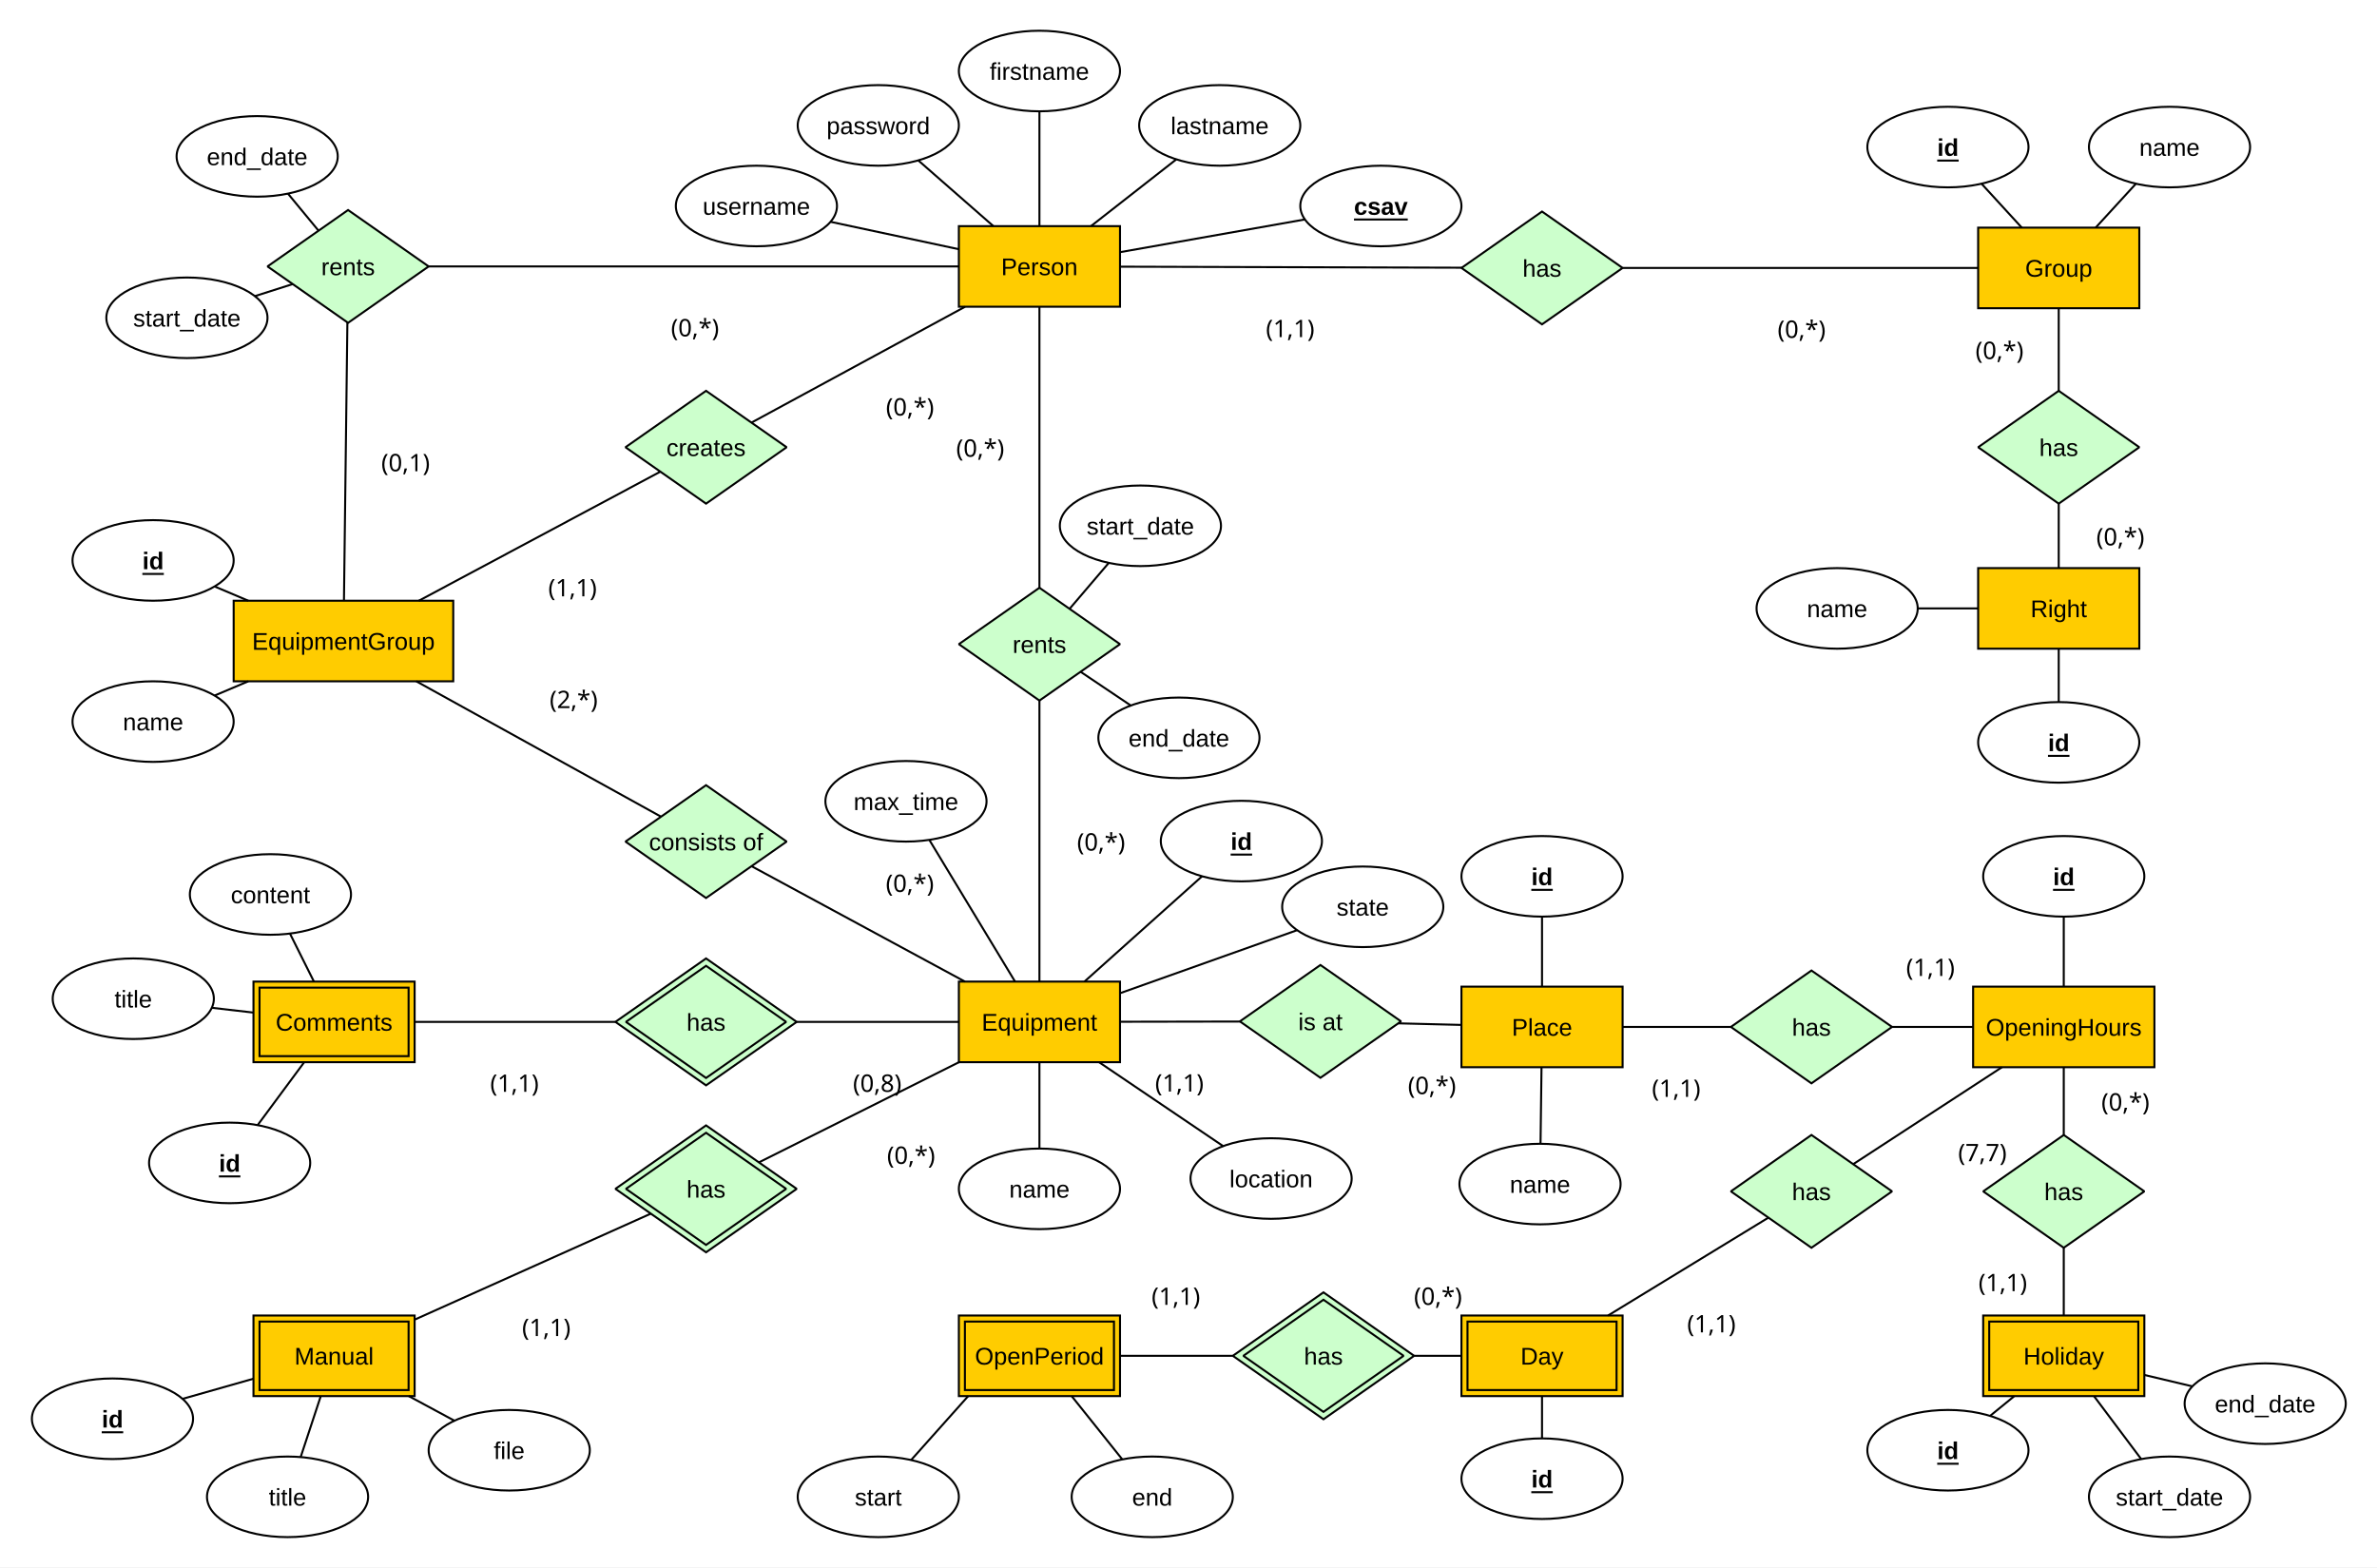
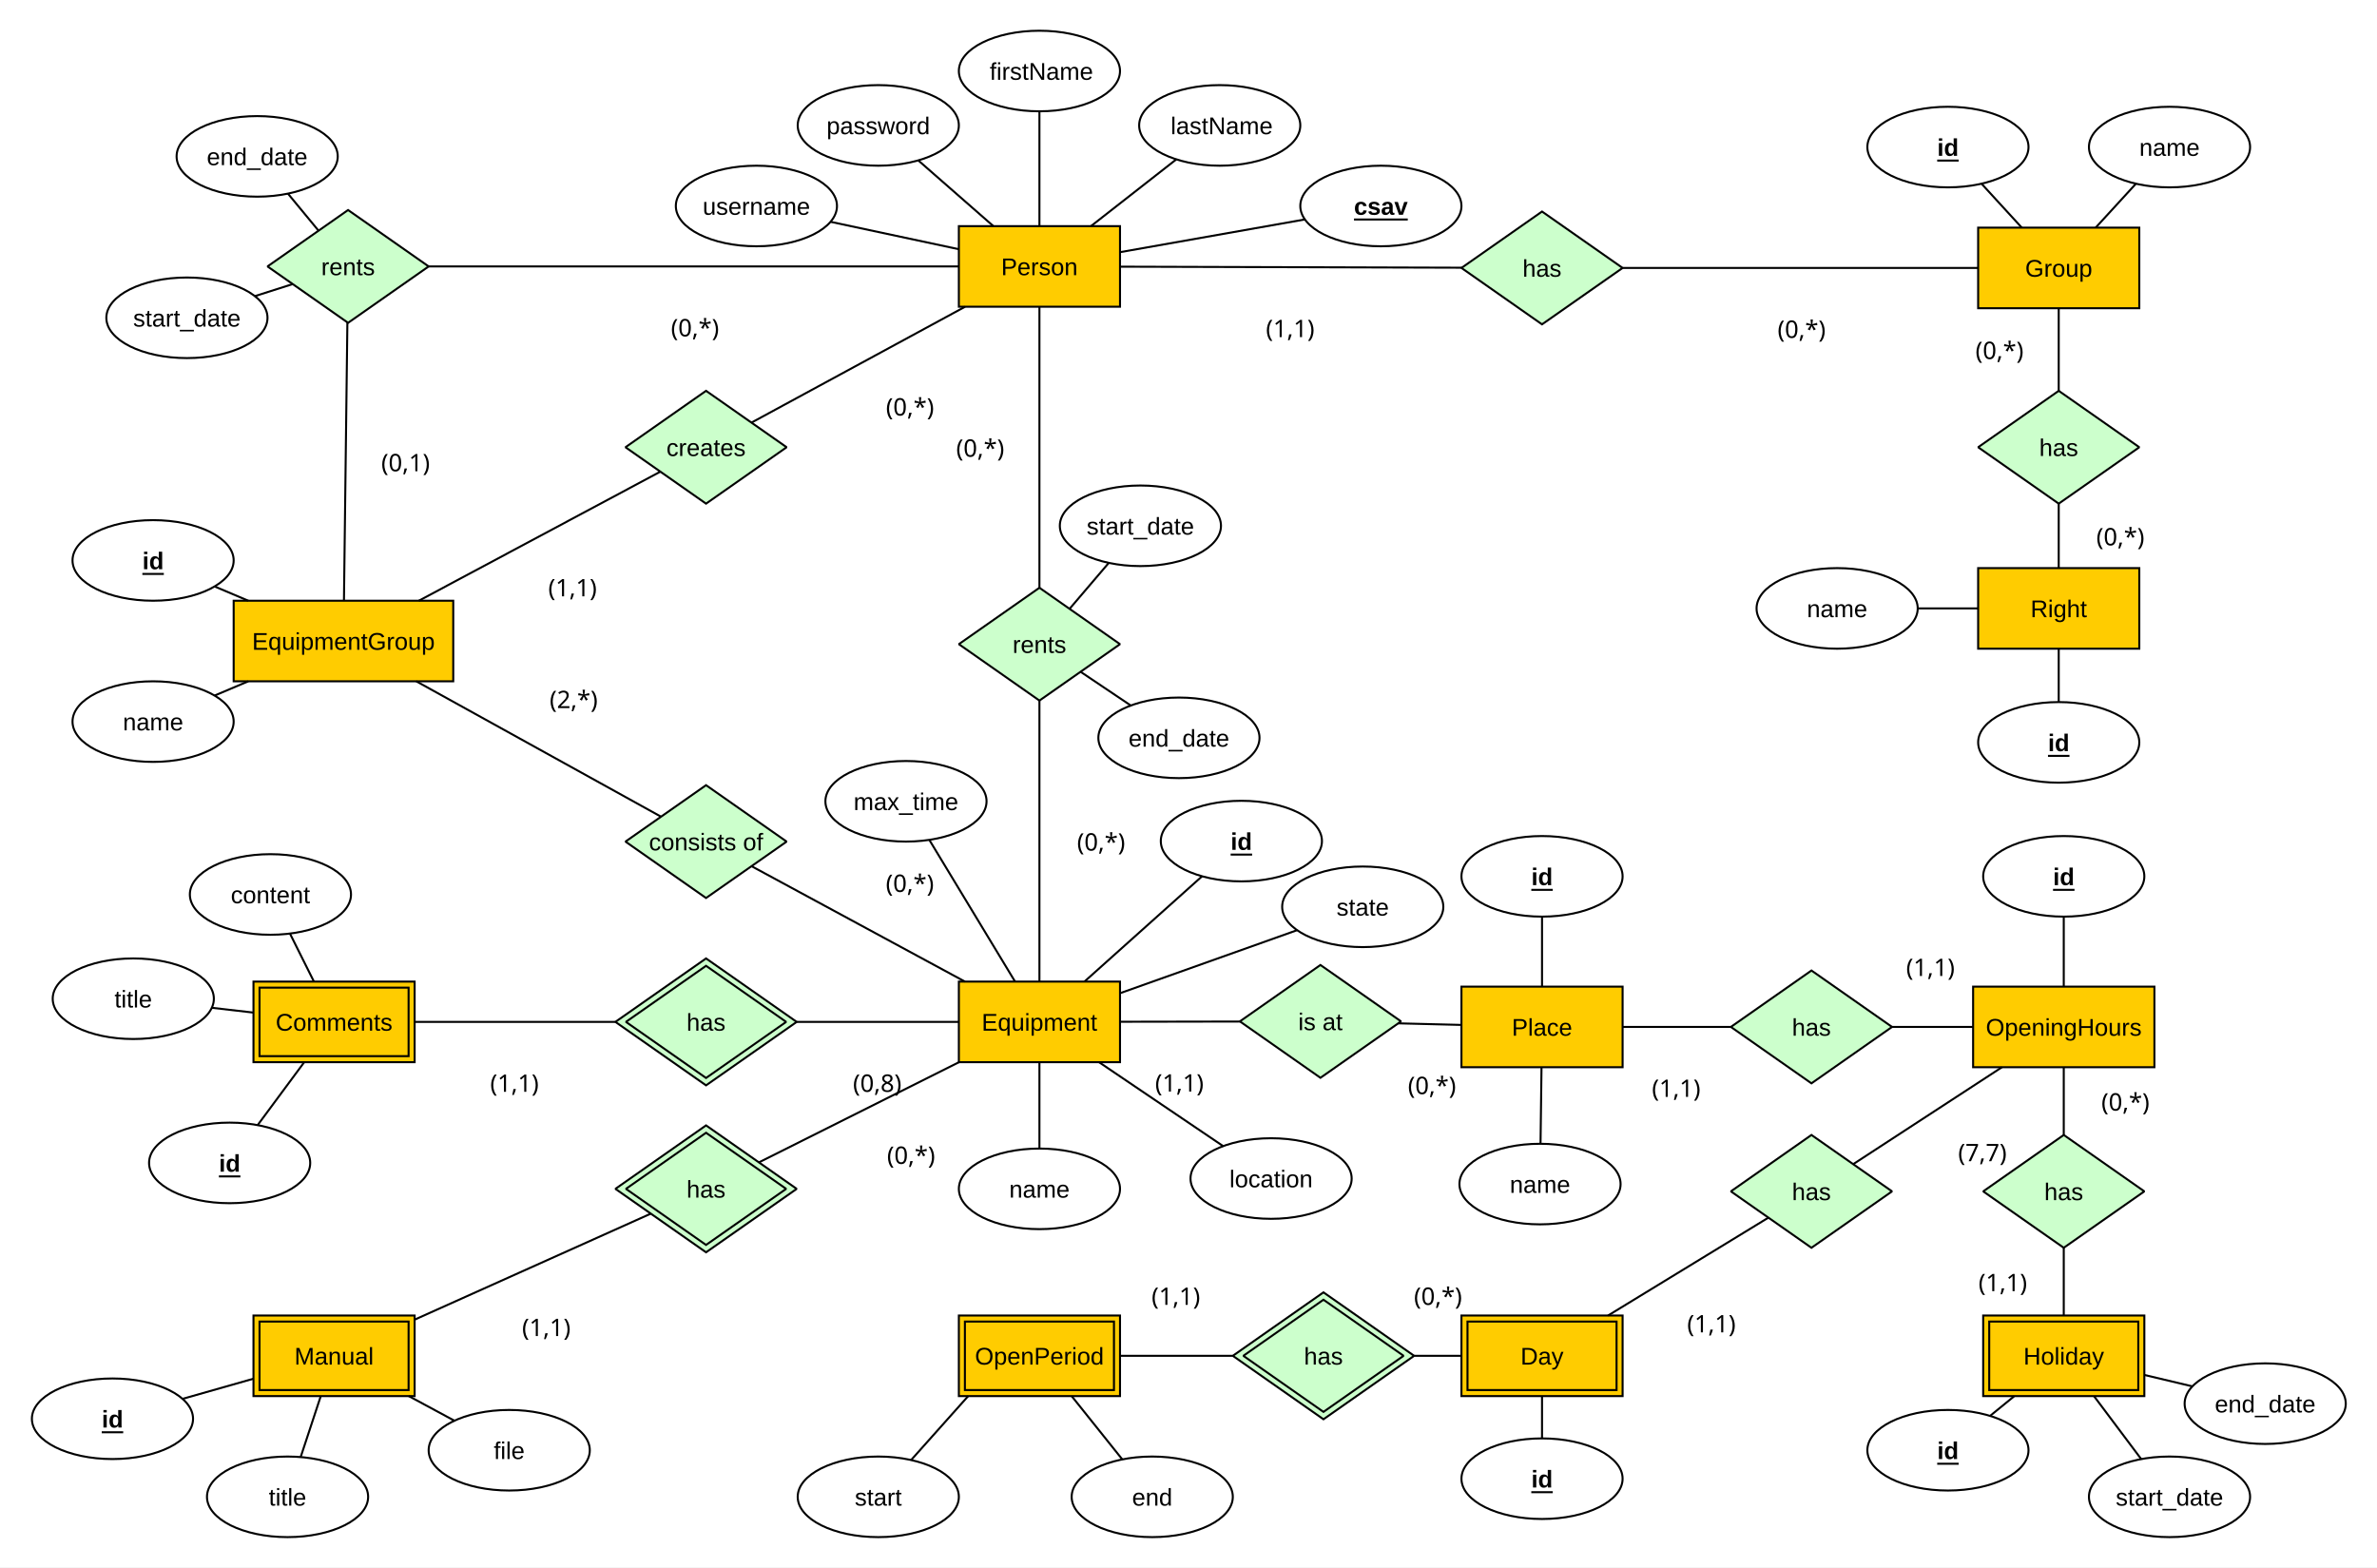
<svg xmlns="http://www.w3.org/2000/svg" fill-opacity="1" color-rendering="auto" color-interpolation="auto" text-rendering="auto" stroke="black" stroke-linecap="square" width="1180" stroke-miterlimit="10" shape-rendering="auto" stroke-opacity="1" fill="black" stroke-dasharray="none" font-weight="normal" stroke-width="1" height="778" font-family="'Dialog'" font-style="normal" stroke-linejoin="miter" font-size="12px" stroke-dashoffset="0" image-rendering="auto">
  <defs id="genericDefs" />
  <g>
    <defs id="defs1">
      <clipPath clipPathUnits="userSpaceOnUse" id="clipPath1">
        <path d="M0 0 L1180 0 L1180 778 L0 778 L0 0 Z" />
      </clipPath>
      <clipPath clipPathUnits="userSpaceOnUse" id="clipPath2">
        <path d="M-391 10 L789 10 L789 788 L-391 788 L-391 10 Z" />
      </clipPath>
    </defs>
    <g fill="white" text-rendering="geometricPrecision" shape-rendering="geometricPrecision" transform="translate(391,-10)" stroke="white">
      <rect x="-391" width="1180" height="778" y="10" clip-path="url(#clipPath2)" stroke="none" />
    </g>
    <g fill="rgb(255,204,0)" text-rendering="geometricPrecision" shape-rendering="geometricPrecision" transform="matrix(1,0,0,1,391,-10)" stroke="rgb(255,204,0)">
      <path d="M85 122.25 L165 122.25 L165 162.25 L85 162.25 Z" stroke="none" clip-path="url(#clipPath2)" />
    </g>
    <g text-rendering="geometricPrecision" stroke-miterlimit="1.45" shape-rendering="geometricPrecision" transform="matrix(1,0,0,1,391,-10)" stroke-linecap="butt">
      <path fill="none" d="M85 122.25 L165 122.25 L165 162.25 L85 162.25 Z" clip-path="url(#clipPath2)" />
      <text x="105.989" xml:space="preserve" y="146.606" clip-path="url(#clipPath2)" font-family="'Arial'" stroke="none">Person</text>
    </g>
    <g text-rendering="geometricPrecision" stroke-miterlimit="1.45" shape-rendering="geometricPrecision" transform="matrix(1,0,0,1,391,-10)" stroke-linecap="butt">
      <ellipse rx="40" fill="none" ry="20" clip-path="url(#clipPath2)" cx="294.5" cy="112.25" />
      <text x="281.152" y="116.606" clip-path="url(#clipPath2)" font-family="'Arial'" stroke="none" font-weight="bold" xml:space="preserve">csav</text>
      <line y2="118.953" fill="none" x1="281.152" clip-path="url(#clipPath2)" x2="307.848" y1="118.953" />
    </g>
    <g text-rendering="geometricPrecision" stroke-miterlimit="1.45" shape-rendering="geometricPrecision" transform="matrix(1,0,0,1,391,-10)" stroke-linecap="butt">
      <ellipse rx="40" fill="none" ry="20" clip-path="url(#clipPath2)" cx="45" cy="72.25" />
      <text x="19.321" xml:space="preserve" y="76.606" clip-path="url(#clipPath2)" font-family="'Arial'" stroke="none">password</text>
    </g>
    <g text-rendering="geometricPrecision" stroke-miterlimit="1.45" shape-rendering="geometricPrecision" transform="matrix(1,0,0,1,391,-10)" stroke-linecap="butt">
      <ellipse rx="40" fill="none" ry="20" clip-path="url(#clipPath2)" cx="-15.5" cy="112.25" />
      <text x="-42.181" xml:space="preserve" y="116.606" clip-path="url(#clipPath2)" font-family="'Arial'" stroke="none">username</text>
    </g>
    <g text-rendering="geometricPrecision" stroke-miterlimit="1.45" shape-rendering="geometricPrecision" transform="matrix(1,0,0,1,391,-10)" stroke-linecap="butt">
      <ellipse rx="40" fill="none" ry="20" clip-path="url(#clipPath2)" cx="125" cy="45.25" />
-       <text x="100.326" xml:space="preserve" y="49.606" clip-path="url(#clipPath2)" font-family="'Arial'" stroke="none">firstname</text>
+       <text x="100.326" xml:space="preserve" y="49.606" clip-path="url(#clipPath2)" font-family="'Arial'" stroke="none">firstName</text>
    </g>
    <g text-rendering="geometricPrecision" stroke-miterlimit="1.45" shape-rendering="geometricPrecision" transform="matrix(1,0,0,1,391,-10)" stroke-linecap="butt">
      <ellipse rx="40" fill="none" ry="20" clip-path="url(#clipPath2)" cx="214.5" cy="72.25" />
-       <text x="190.154" xml:space="preserve" y="76.606" clip-path="url(#clipPath2)" font-family="'Arial'" stroke="none">lastname</text>
+       <text x="190.154" xml:space="preserve" y="76.606" clip-path="url(#clipPath2)" font-family="'Arial'" stroke="none">lastName</text>
    </g>
    <g fill="rgb(255,204,0)" text-rendering="geometricPrecision" shape-rendering="geometricPrecision" transform="matrix(1,0,0,1,391,-10)" stroke="rgb(255,204,0)">
      <path d="M591 123 L671 123 L671 163 L591 163 Z" stroke="none" clip-path="url(#clipPath2)" />
    </g>
    <g text-rendering="geometricPrecision" stroke-miterlimit="1.45" shape-rendering="geometricPrecision" transform="matrix(1,0,0,1,391,-10)" stroke-linecap="butt">
      <path fill="none" d="M591 123 L671 123 L671 163 L591 163 Z" clip-path="url(#clipPath2)" />
      <text x="614.324" xml:space="preserve" y="147.356" clip-path="url(#clipPath2)" font-family="'Arial'" stroke="none">Group</text>
    </g>
    <g fill="rgb(204,255,204)" text-rendering="geometricPrecision" shape-rendering="geometricPrecision" transform="matrix(1,0,0,1,391,-10)" stroke="rgb(204,255,204)">
      <path d="M374.5 115 L414.5 143 L374.5 171 L334.5 143 Z" stroke="none" clip-path="url(#clipPath2)" />
    </g>
    <g text-rendering="geometricPrecision" stroke-miterlimit="1.45" shape-rendering="geometricPrecision" transform="matrix(1,0,0,1,391,-10)" stroke-linecap="butt">
      <path fill="none" d="M374.5 115 L414.5 143 L374.5 171 L334.5 143 Z" clip-path="url(#clipPath2)" />
      <text x="364.826" xml:space="preserve" y="147.356" clip-path="url(#clipPath2)" font-family="'Arial'" stroke="none">has</text>
    </g>
    <g fill="rgb(255,204,0)" text-rendering="geometricPrecision" shape-rendering="geometricPrecision" transform="matrix(1,0,0,1,391,-10)" stroke="rgb(255,204,0)">
      <path d="M591 292 L671 292 L671 332 L591 332 Z" stroke="none" clip-path="url(#clipPath2)" />
    </g>
    <g text-rendering="geometricPrecision" stroke-miterlimit="1.45" shape-rendering="geometricPrecision" transform="matrix(1,0,0,1,391,-10)" stroke-linecap="butt">
      <path fill="none" d="M591 292 L671 292 L671 332 L591 332 Z" clip-path="url(#clipPath2)" />
      <text x="616.993" xml:space="preserve" y="316.356" clip-path="url(#clipPath2)" font-family="'Arial'" stroke="none">Right</text>
    </g>
    <g text-rendering="geometricPrecision" stroke-miterlimit="1.45" shape-rendering="geometricPrecision" transform="matrix(1,0,0,1,391,-10)" stroke-linecap="butt">
      <ellipse rx="40" fill="none" ry="20" clip-path="url(#clipPath2)" cx="576" cy="83" />
      <text x="570.668" y="87.356" clip-path="url(#clipPath2)" font-family="'Arial'" stroke="none" font-weight="bold" xml:space="preserve">id</text>
      <line y2="89.703" fill="none" x1="570.668" clip-path="url(#clipPath2)" x2="581.332" y1="89.703" />
    </g>
    <g text-rendering="geometricPrecision" stroke-miterlimit="1.45" shape-rendering="geometricPrecision" transform="matrix(1,0,0,1,391,-10)" stroke-linecap="butt">
      <ellipse rx="40" fill="none" ry="20" clip-path="url(#clipPath2)" cx="631" cy="378.5" />
      <text x="625.668" y="382.856" clip-path="url(#clipPath2)" font-family="'Arial'" stroke="none" font-weight="bold" xml:space="preserve">id</text>
      <line y2="385.203" fill="none" x1="625.668" clip-path="url(#clipPath2)" x2="636.332" y1="385.203" />
    </g>
    <g text-rendering="geometricPrecision" stroke-miterlimit="1.45" shape-rendering="geometricPrecision" transform="matrix(1,0,0,1,391,-10)" stroke-linecap="butt">
      <ellipse rx="40" fill="none" ry="20" clip-path="url(#clipPath2)" cx="521" cy="312" />
      <text x="505.991" xml:space="preserve" y="316.356" clip-path="url(#clipPath2)" font-family="'Arial'" stroke="none">name</text>
    </g>
    <g fill="rgb(204,255,204)" text-rendering="geometricPrecision" shape-rendering="geometricPrecision" transform="matrix(1,0,0,1,391,-10)" stroke="rgb(204,255,204)">
      <path d="M631 204 L671 232 L631 260 L591 232 Z" stroke="none" clip-path="url(#clipPath2)" />
    </g>
    <g text-rendering="geometricPrecision" stroke-miterlimit="1.45" shape-rendering="geometricPrecision" transform="matrix(1,0,0,1,391,-10)" stroke-linecap="butt">
      <path fill="none" d="M631 204 L671 232 L631 260 L591 232 Z" clip-path="url(#clipPath2)" />
      <text x="621.326" xml:space="preserve" y="236.356" clip-path="url(#clipPath2)" font-family="'Arial'" stroke="none">has</text>
    </g>
    <g text-rendering="geometricPrecision" stroke-miterlimit="1.45" shape-rendering="geometricPrecision" transform="matrix(1,0,0,1,391,-10)" stroke-linecap="butt">
      <ellipse rx="40" fill="none" ry="20" clip-path="url(#clipPath2)" cx="686" cy="83" />
      <text x="670.991" xml:space="preserve" y="87.356" clip-path="url(#clipPath2)" font-family="'Arial'" stroke="none">name</text>
    </g>
    <g fill="rgb(255,204,0)" text-rendering="geometricPrecision" shape-rendering="geometricPrecision" transform="matrix(1,0,0,1,391,-10)" stroke="rgb(255,204,0)">
      <path d="M85 497.25 L165 497.25 L165 537.25 L85 537.25 Z" stroke="none" clip-path="url(#clipPath2)" />
    </g>
    <g text-rendering="geometricPrecision" stroke-miterlimit="1.45" shape-rendering="geometricPrecision" transform="matrix(1,0,0,1,391,-10)" stroke-linecap="butt">
      <path fill="none" d="M85 497.25 L165 497.25 L165 537.25 L85 537.25 Z" clip-path="url(#clipPath2)" />
      <text x="96.315" xml:space="preserve" y="521.606" clip-path="url(#clipPath2)" font-family="'Arial'" stroke="none">Equipment</text>
    </g>
    <g fill="rgb(255,204,0)" text-rendering="geometricPrecision" shape-rendering="geometricPrecision" transform="matrix(1,0,0,1,391,-10)" stroke="rgb(255,204,0)">
      <path d="M-275 308.188 L-166 308.188 L-166 348.188 L-275 348.188 Z" stroke="none" clip-path="url(#clipPath2)" />
    </g>
    <g text-rendering="geometricPrecision" stroke-miterlimit="1.45" shape-rendering="geometricPrecision" transform="matrix(1,0,0,1,391,-10)" stroke-linecap="butt">
      <path fill="none" d="M-275 308.188 L-166 308.188 L-166 348.188 L-275 348.188 Z" clip-path="url(#clipPath2)" />
      <text x="-265.86" xml:space="preserve" y="332.544" clip-path="url(#clipPath2)" font-family="'Arial'" stroke="none">EquipmentGroup</text>
    </g>
    <g fill="rgb(204,255,204)" text-rendering="geometricPrecision" shape-rendering="geometricPrecision" transform="matrix(1,0,0,1,391,-10)" stroke="rgb(204,255,204)">
      <path d="M125 301.75 L165 329.75 L125 357.75 L85 329.75 Z" stroke="none" clip-path="url(#clipPath2)" />
    </g>
    <g text-rendering="geometricPrecision" stroke-miterlimit="1.45" shape-rendering="geometricPrecision" transform="matrix(1,0,0,1,391,-10)" stroke-linecap="butt">
      <path fill="none" d="M125 301.75 L165 329.75 L125 357.75 L85 329.75 Z" clip-path="url(#clipPath2)" />
      <text x="111.661" xml:space="preserve" y="334.106" clip-path="url(#clipPath2)" font-family="'Arial'" stroke="none">rents</text>
    </g>
    <g text-rendering="geometricPrecision" stroke-miterlimit="1.45" shape-rendering="geometricPrecision" transform="matrix(1,0,0,1,391,-10)" stroke-linecap="butt">
      <ellipse rx="40" fill="none" ry="20" clip-path="url(#clipPath2)" cx="175.125" cy="271" />
      <text x="148.441" xml:space="preserve" y="275.356" clip-path="url(#clipPath2)" font-family="'Arial'" stroke="none">start_date</text>
    </g>
    <g text-rendering="geometricPrecision" stroke-miterlimit="1.45" shape-rendering="geometricPrecision" transform="matrix(1,0,0,1,391,-10)" stroke-linecap="butt">
      <ellipse rx="40" fill="none" ry="20" clip-path="url(#clipPath2)" cx="194.25" cy="376.25" />
      <text x="169.225" xml:space="preserve" y="380.606" clip-path="url(#clipPath2)" font-family="'Arial'" stroke="none">end_date</text>
    </g>
    <g fill="rgb(255,204,0)" text-rendering="geometricPrecision" shape-rendering="geometricPrecision" transform="matrix(1,0,0,1,391,-10)" stroke="rgb(255,204,0)">
      <path d="M-265.167 663 L-185.167 663 L-185.167 703 L-265.167 703 Z" stroke="none" clip-path="url(#clipPath2)" />
    </g>
    <g text-rendering="geometricPrecision" stroke-miterlimit="1.45" shape-rendering="geometricPrecision" transform="matrix(1,0,0,1,391,-10)" stroke-linecap="butt">
      <path fill="none" d="M-265.167 663 L-185.167 663 L-185.167 703 L-265.167 703 Z" clip-path="url(#clipPath2)" />
      <rect fill="none" x="-262.167" width="74" height="34" y="666" clip-path="url(#clipPath2)" />
      <text x="-244.845" xml:space="preserve" y="687.356" clip-path="url(#clipPath2)" font-family="'Arial'" stroke="none">Manual</text>
    </g>
    <g fill="rgb(255,204,0)" text-rendering="geometricPrecision" shape-rendering="geometricPrecision" transform="matrix(1,0,0,1,391,-10)" stroke="rgb(255,204,0)">
      <path d="M-265.167 497.25 L-185.167 497.25 L-185.167 537.25 L-265.167 537.25 Z" stroke="none" clip-path="url(#clipPath2)" />
    </g>
    <g text-rendering="geometricPrecision" stroke-miterlimit="1.45" shape-rendering="geometricPrecision" transform="matrix(1,0,0,1,391,-10)" stroke-linecap="butt">
      <path fill="none" d="M-265.167 497.25 L-185.167 497.25 L-185.167 537.25 L-265.167 537.25 Z" clip-path="url(#clipPath2)" />
      <rect fill="none" x="-262.167" width="74" height="34" y="500.25" clip-path="url(#clipPath2)" />
      <text x="-254.173" xml:space="preserve" y="521.606" clip-path="url(#clipPath2)" font-family="'Arial'" stroke="none">Comments</text>
    </g>
    <g fill="rgb(204,255,204)" text-rendering="geometricPrecision" shape-rendering="geometricPrecision" transform="matrix(1,0,0,1,391,-10)" stroke="rgb(204,255,204)">
      <path d="M-40.5 485.75 L4.5 517.25 L-40.5 548.75 L-85.5 517.25 Z" stroke="none" clip-path="url(#clipPath2)" />
    </g>
    <g text-rendering="geometricPrecision" stroke-miterlimit="1.45" shape-rendering="geometricPrecision" transform="matrix(1,0,0,1,391,-10)" stroke-linecap="butt">
      <path fill="none" d="M-40.5 485.75 L4.5 517.25 L-40.5 548.75 L-85.5 517.25 Z" clip-path="url(#clipPath2)" />
      <path fill="none" d="M-40.5 489.412 L-0.731 517.25 L-40.5 545.088 L-80.269 517.25 Z" clip-path="url(#clipPath2)" />
      <text x="-50.174" xml:space="preserve" y="521.606" clip-path="url(#clipPath2)" font-family="'Arial'" stroke="none">has</text>
    </g>
    <g fill="rgb(204,255,204)" text-rendering="geometricPrecision" shape-rendering="geometricPrecision" transform="matrix(1,0,0,1,391,-10)" stroke="rgb(204,255,204)">
      <path d="M-40.5 568.625 L4.5 600.125 L-40.5 631.625 L-85.5 600.125 Z" stroke="none" clip-path="url(#clipPath2)" />
    </g>
    <g text-rendering="geometricPrecision" stroke-miterlimit="1.45" shape-rendering="geometricPrecision" transform="matrix(1,0,0,1,391,-10)" stroke-linecap="butt">
      <path fill="none" d="M-40.5 568.625 L4.5 600.125 L-40.5 631.625 L-85.5 600.125 Z" clip-path="url(#clipPath2)" />
      <path fill="none" d="M-40.5 572.287 L-0.731 600.125 L-40.5 627.963 L-80.269 600.125 Z" clip-path="url(#clipPath2)" />
      <text x="-50.174" xml:space="preserve" y="604.481" clip-path="url(#clipPath2)" font-family="'Arial'" stroke="none">has</text>
    </g>
    <g fill="rgb(204,255,204)" text-rendering="geometricPrecision" shape-rendering="geometricPrecision" transform="matrix(1,0,0,1,391,-10)" stroke="rgb(204,255,204)">
      <path d="M-40.5 399.75 L-0.5 427.75 L-40.5 455.75 L-80.5 427.75 Z" stroke="none" clip-path="url(#clipPath2)" />
    </g>
    <g text-rendering="geometricPrecision" stroke-miterlimit="1.45" shape-rendering="geometricPrecision" transform="matrix(1,0,0,1,391,-10)" stroke-linecap="butt">
      <path fill="none" d="M-40.5 399.75 L-0.5 427.75 L-40.5 455.75 L-80.5 427.75 Z" clip-path="url(#clipPath2)" />
      <text x="-68.845" xml:space="preserve" y="432.106" clip-path="url(#clipPath2)" font-family="'Arial'" stroke="none">consists of</text>
    </g>
    <g text-rendering="geometricPrecision" stroke-miterlimit="1.45" shape-rendering="geometricPrecision" transform="matrix(1,0,0,1,391,-10)" stroke-linecap="butt">
      <ellipse rx="40" fill="none" ry="20" clip-path="url(#clipPath2)" cx="225.25" cy="427.5" />
      <text x="219.918" y="431.856" clip-path="url(#clipPath2)" font-family="'Arial'" stroke="none" font-weight="bold" xml:space="preserve">id</text>
      <line y2="434.203" fill="none" x1="219.918" clip-path="url(#clipPath2)" x2="230.582" y1="434.203" />
    </g>
    <g text-rendering="geometricPrecision" stroke-miterlimit="1.45" shape-rendering="geometricPrecision" transform="matrix(1,0,0,1,391,-10)" stroke-linecap="butt">
      <ellipse rx="40" fill="none" ry="20" clip-path="url(#clipPath2)" cx="-315" cy="288.188" />
      <text x="-320.332" y="292.544" clip-path="url(#clipPath2)" font-family="'Arial'" stroke="none" font-weight="bold" xml:space="preserve">id</text>
      <line y2="294.891" fill="none" x1="-320.332" clip-path="url(#clipPath2)" x2="-309.668" y1="294.891" />
    </g>
    <g text-rendering="geometricPrecision" stroke-miterlimit="1.45" shape-rendering="geometricPrecision" transform="matrix(1,0,0,1,391,-10)" stroke-linecap="butt">
      <ellipse rx="40" fill="none" ry="20" clip-path="url(#clipPath2)" cx="125" cy="600.125" />
      <text x="109.991" xml:space="preserve" y="604.481" clip-path="url(#clipPath2)" font-family="'Arial'" stroke="none">name</text>
    </g>
    <g text-rendering="geometricPrecision" stroke-miterlimit="1.45" shape-rendering="geometricPrecision" transform="matrix(1,0,0,1,391,-10)" stroke-linecap="butt">
      <ellipse rx="40" fill="none" ry="20" clip-path="url(#clipPath2)" cx="240" cy="595" />
      <text x="219.319" xml:space="preserve" y="599.356" clip-path="url(#clipPath2)" font-family="'Arial'" stroke="none">location</text>
    </g>
    <g text-rendering="geometricPrecision" stroke-miterlimit="1.45" shape-rendering="geometricPrecision" transform="matrix(1,0,0,1,391,-10)" stroke-linecap="butt">
      <ellipse rx="40" fill="none" ry="20" clip-path="url(#clipPath2)" cx="58.75" cy="407.75" />
      <text x="32.743" xml:space="preserve" y="412.106" clip-path="url(#clipPath2)" font-family="'Arial'" stroke="none">max_time</text>
    </g>
    <g text-rendering="geometricPrecision" stroke-miterlimit="1.45" shape-rendering="geometricPrecision" transform="matrix(1,0,0,1,391,-10)" stroke-linecap="butt">
      <ellipse rx="40" fill="none" ry="20" clip-path="url(#clipPath2)" cx="285.5" cy="460.125" />
      <text x="272.492" xml:space="preserve" y="464.481" clip-path="url(#clipPath2)" font-family="'Arial'" stroke="none">state</text>
    </g>
    <g text-rendering="geometricPrecision" stroke-miterlimit="1.45" shape-rendering="geometricPrecision" transform="matrix(1,0,0,1,391,-10)" stroke-linecap="butt">
      <ellipse rx="40" fill="none" ry="20" clip-path="url(#clipPath2)" cx="-277" cy="587.25" />
      <text x="-282.332" y="591.606" clip-path="url(#clipPath2)" font-family="'Arial'" stroke="none" font-weight="bold" xml:space="preserve">id</text>
      <line y2="593.953" fill="none" x1="-282.332" clip-path="url(#clipPath2)" x2="-271.668" y1="593.953" />
    </g>
    <g text-rendering="geometricPrecision" stroke-miterlimit="1.45" shape-rendering="geometricPrecision" transform="matrix(1,0,0,1,391,-10)" stroke-linecap="butt">
      <ellipse rx="40" fill="none" ry="20" clip-path="url(#clipPath2)" cx="-324.833" cy="505.75" />
      <text x="-334.17" xml:space="preserve" y="510.106" clip-path="url(#clipPath2)" font-family="'Arial'" stroke="none">title</text>
    </g>
    <g text-rendering="geometricPrecision" stroke-miterlimit="1.45" shape-rendering="geometricPrecision" transform="matrix(1,0,0,1,391,-10)" stroke-linecap="butt">
      <ellipse rx="40" fill="none" ry="20" clip-path="url(#clipPath2)" cx="-256.75" cy="454" />
      <text x="-276.432" xml:space="preserve" y="458.356" clip-path="url(#clipPath2)" font-family="'Arial'" stroke="none">content</text>
    </g>
    <g text-rendering="geometricPrecision" stroke-miterlimit="1.45" shape-rendering="geometricPrecision" transform="matrix(1,0,0,1,391,-10)" stroke-linecap="butt">
      <ellipse rx="40" fill="none" ry="20" clip-path="url(#clipPath2)" cx="-335.167" cy="714.25" />
      <text x="-340.499" y="718.606" clip-path="url(#clipPath2)" font-family="'Arial'" stroke="none" font-weight="bold" xml:space="preserve">id</text>
      <line y2="720.953" fill="none" x1="-340.499" clip-path="url(#clipPath2)" x2="-329.835" y1="720.953" />
    </g>
    <g text-rendering="geometricPrecision" stroke-miterlimit="1.45" shape-rendering="geometricPrecision" transform="matrix(1,0,0,1,391,-10)" stroke-linecap="butt">
      <ellipse rx="40" fill="none" ry="20" clip-path="url(#clipPath2)" cx="-248.25" cy="753" />
      <text x="-257.587" xml:space="preserve" y="757.356" clip-path="url(#clipPath2)" font-family="'Arial'" stroke="none">title</text>
    </g>
    <g text-rendering="geometricPrecision" stroke-miterlimit="1.45" shape-rendering="geometricPrecision" transform="matrix(1,0,0,1,391,-10)" stroke-linecap="butt">
      <ellipse rx="40" fill="none" ry="20" clip-path="url(#clipPath2)" cx="-138.208" cy="729.875" />
      <text x="-145.878" xml:space="preserve" y="734.231" clip-path="url(#clipPath2)" font-family="'Arial'" stroke="none">file</text>
    </g>
    <g text-rendering="geometricPrecision" stroke-miterlimit="1.45" shape-rendering="geometricPrecision" transform="matrix(1,0,0,1,391,-10)" stroke-linecap="butt">
      <ellipse rx="40" fill="none" ry="20" clip-path="url(#clipPath2)" cx="-315" cy="368.188" />
      <text x="-330.009" xml:space="preserve" y="372.544" clip-path="url(#clipPath2)" font-family="'Arial'" stroke="none">name</text>
    </g>
    <g fill="rgb(204,255,204)" text-rendering="geometricPrecision" shape-rendering="geometricPrecision" transform="matrix(1,0,0,1,391,-10)" stroke="rgb(204,255,204)">
      <path d="M-40.5 204 L-0.5 232 L-40.5 260 L-80.5 232 Z" stroke="none" clip-path="url(#clipPath2)" />
    </g>
    <g text-rendering="geometricPrecision" stroke-miterlimit="1.45" shape-rendering="geometricPrecision" transform="matrix(1,0,0,1,391,-10)" stroke-linecap="butt">
      <path fill="none" d="M-40.5 204 L-0.5 232 L-40.5 260 L-80.5 232 Z" clip-path="url(#clipPath2)" />
      <text x="-60.176" xml:space="preserve" y="236.356" clip-path="url(#clipPath2)" font-family="'Arial'" stroke="none">creates</text>
    </g>
    <g fill="rgb(255,204,0)" text-rendering="geometricPrecision" shape-rendering="geometricPrecision" transform="matrix(1,0,0,1,391,-10)" stroke="rgb(255,204,0)">
      <path d="M588.5 499.75 L678.5 499.75 L678.5 539.75 L588.5 539.75 Z" stroke="none" clip-path="url(#clipPath2)" />
    </g>
    <g text-rendering="geometricPrecision" stroke-miterlimit="1.45" shape-rendering="geometricPrecision" transform="matrix(1,0,0,1,391,-10)" stroke-linecap="butt">
      <path fill="none" d="M588.5 499.75 L678.5 499.75 L678.5 539.75 L588.5 539.75 Z" clip-path="url(#clipPath2)" />
      <text x="594.811" xml:space="preserve" y="524.106" clip-path="url(#clipPath2)" font-family="'Arial'" stroke="none">OpeningHours</text>
    </g>
    <g text-rendering="geometricPrecision" stroke-miterlimit="1.45" shape-rendering="geometricPrecision" transform="matrix(1,0,0,1,391,-10)" stroke-linecap="butt">
      <ellipse rx="40" fill="none" ry="20" clip-path="url(#clipPath2)" cx="633.5" cy="445" />
      <text x="628.168" y="449.356" clip-path="url(#clipPath2)" font-family="'Arial'" stroke="none" font-weight="bold" xml:space="preserve">id</text>
      <line y2="451.703" fill="none" x1="628.168" clip-path="url(#clipPath2)" x2="638.832" y1="451.703" />
    </g>
    <g fill="rgb(255,204,0)" text-rendering="geometricPrecision" shape-rendering="geometricPrecision" transform="matrix(1,0,0,1,391,-10)" stroke="rgb(255,204,0)">
      <path d="M334.5 499.75 L414.5 499.75 L414.5 539.75 L334.5 539.75 Z" stroke="none" clip-path="url(#clipPath2)" />
    </g>
    <g text-rendering="geometricPrecision" stroke-miterlimit="1.45" shape-rendering="geometricPrecision" transform="matrix(1,0,0,1,391,-10)" stroke-linecap="butt">
      <path fill="none" d="M334.5 499.75 L414.5 499.75 L414.5 539.75 L334.5 539.75 Z" clip-path="url(#clipPath2)" />
      <text x="359.491" xml:space="preserve" y="524.106" clip-path="url(#clipPath2)" font-family="'Arial'" stroke="none">Place</text>
    </g>
    <g fill="rgb(204,255,204)" text-rendering="geometricPrecision" shape-rendering="geometricPrecision" transform="matrix(1,0,0,1,391,-10)" stroke="rgb(204,255,204)">
      <path d="M264.5 489 L304.5 517 L264.5 545 L224.5 517 Z" stroke="none" clip-path="url(#clipPath2)" />
    </g>
    <g text-rendering="geometricPrecision" stroke-miterlimit="1.45" shape-rendering="geometricPrecision" transform="matrix(1,0,0,1,391,-10)" stroke-linecap="butt">
      <path fill="none" d="M264.5 489 L304.5 517 L264.5 545 L224.5 517 Z" clip-path="url(#clipPath2)" />
      <text x="253.496" xml:space="preserve" y="521.356" clip-path="url(#clipPath2)" font-family="'Arial'" stroke="none">is at</text>
    </g>
    <g fill="rgb(204,255,204)" text-rendering="geometricPrecision" shape-rendering="geometricPrecision" transform="matrix(1,0,0,1,391,-10)" stroke="rgb(204,255,204)">
      <path d="M508.25 491.75 L548.25 519.75 L508.25 547.75 L468.25 519.75 Z" stroke="none" clip-path="url(#clipPath2)" />
    </g>
    <g text-rendering="geometricPrecision" stroke-miterlimit="1.45" shape-rendering="geometricPrecision" transform="matrix(1,0,0,1,391,-10)" stroke-linecap="butt">
      <path fill="none" d="M508.25 491.75 L548.25 519.75 L508.25 547.75 L468.25 519.75 Z" clip-path="url(#clipPath2)" />
      <text x="498.576" xml:space="preserve" y="524.106" clip-path="url(#clipPath2)" font-family="'Arial'" stroke="none">has</text>
    </g>
    <g fill="rgb(204,255,204)" text-rendering="geometricPrecision" shape-rendering="geometricPrecision" transform="matrix(1,0,0,1,391,-10)" stroke="rgb(204,255,204)">
      <path d="M508.25 573.375 L548.25 601.375 L508.25 629.375 L468.25 601.375 Z" stroke="none" clip-path="url(#clipPath2)" />
    </g>
    <g text-rendering="geometricPrecision" stroke-miterlimit="1.45" shape-rendering="geometricPrecision" transform="matrix(1,0,0,1,391,-10)" stroke-linecap="butt">
      <path fill="none" d="M508.25 573.375 L548.25 601.375 L508.25 629.375 L468.25 601.375 Z" clip-path="url(#clipPath2)" />
      <text x="498.576" xml:space="preserve" y="605.731" clip-path="url(#clipPath2)" font-family="'Arial'" stroke="none">has</text>
    </g>
    <g fill="rgb(255,204,0)" text-rendering="geometricPrecision" shape-rendering="geometricPrecision" transform="matrix(1,0,0,1,391,-10)" stroke="rgb(255,204,0)">
      <path d="M334.5 663 L414.5 663 L414.5 703 L334.5 703 Z" stroke="none" clip-path="url(#clipPath2)" />
    </g>
    <g text-rendering="geometricPrecision" stroke-miterlimit="1.45" shape-rendering="geometricPrecision" transform="matrix(1,0,0,1,391,-10)" stroke-linecap="butt">
      <path fill="none" d="M334.5 663 L414.5 663 L414.5 703 L334.5 703 Z" clip-path="url(#clipPath2)" />
      <rect fill="none" x="337.5" width="74" height="34" y="666" clip-path="url(#clipPath2)" />
      <text x="363.83" xml:space="preserve" y="687.356" clip-path="url(#clipPath2)" font-family="'Arial'" stroke="none">Day</text>
    </g>
    <g text-rendering="geometricPrecision" stroke-miterlimit="1.45" shape-rendering="geometricPrecision" transform="matrix(1,0,0,1,391,-10)" stroke-linecap="butt">
      <ellipse rx="40" fill="none" ry="20" clip-path="url(#clipPath2)" cx="374.5" cy="744" />
      <text x="369.168" y="748.356" clip-path="url(#clipPath2)" font-family="'Arial'" stroke="none" font-weight="bold" xml:space="preserve">id</text>
      <line y2="750.703" fill="none" x1="369.168" clip-path="url(#clipPath2)" x2="379.832" y1="750.703" />
    </g>
    <g text-rendering="geometricPrecision" stroke-miterlimit="1.45" shape-rendering="geometricPrecision" transform="matrix(1,0,0,1,391,-10)" stroke-linecap="butt">
      <ellipse rx="40" fill="none" ry="20" clip-path="url(#clipPath2)" cx="45" cy="753" />
      <text x="33.331" xml:space="preserve" y="757.356" clip-path="url(#clipPath2)" font-family="'Arial'" stroke="none">start</text>
    </g>
    <g text-rendering="geometricPrecision" stroke-miterlimit="1.45" shape-rendering="geometricPrecision" transform="matrix(1,0,0,1,391,-10)" stroke-linecap="butt">
      <ellipse rx="40" fill="none" ry="20" clip-path="url(#clipPath2)" cx="181" cy="753" />
      <text x="170.989" xml:space="preserve" y="757.356" clip-path="url(#clipPath2)" font-family="'Arial'" stroke="none">end</text>
    </g>
    <g fill="rgb(204,255,204)" text-rendering="geometricPrecision" shape-rendering="geometricPrecision" transform="matrix(1,0,0,1,391,-10)" stroke="rgb(204,255,204)">
      <path d="M633.5 573.375 L673.5 601.375 L633.5 629.375 L593.5 601.375 Z" stroke="none" clip-path="url(#clipPath2)" />
    </g>
    <g text-rendering="geometricPrecision" stroke-miterlimit="1.45" shape-rendering="geometricPrecision" transform="matrix(1,0,0,1,391,-10)" stroke-linecap="butt">
      <path fill="none" d="M633.5 573.375 L673.5 601.375 L633.5 629.375 L593.5 601.375 Z" clip-path="url(#clipPath2)" />
      <text x="623.826" xml:space="preserve" y="605.731" clip-path="url(#clipPath2)" font-family="'Arial'" stroke="none">has</text>
    </g>
    <g fill="rgb(255,204,0)" text-rendering="geometricPrecision" shape-rendering="geometricPrecision" transform="matrix(1,0,0,1,391,-10)" stroke="rgb(255,204,0)">
      <path d="M593.5 663 L673.5 663 L673.5 703 L593.5 703 Z" stroke="none" clip-path="url(#clipPath2)" />
    </g>
    <g text-rendering="geometricPrecision" stroke-miterlimit="1.45" shape-rendering="geometricPrecision" transform="matrix(1,0,0,1,391,-10)" stroke-linecap="butt">
      <path fill="none" d="M593.5 663 L673.5 663 L673.5 703 L593.5 703 Z" clip-path="url(#clipPath2)" />
      <rect fill="none" x="596.5" width="74" height="34" y="666" clip-path="url(#clipPath2)" />
      <text x="613.49" xml:space="preserve" y="687.356" clip-path="url(#clipPath2)" font-family="'Arial'" stroke="none">Holiday</text>
    </g>
    <g text-rendering="geometricPrecision" stroke-miterlimit="1.45" shape-rendering="geometricPrecision" transform="matrix(1,0,0,1,391,-10)" stroke-linecap="butt">
      <ellipse rx="40" fill="none" ry="20" clip-path="url(#clipPath2)" cx="576" cy="729.875" />
      <text x="570.668" y="734.231" clip-path="url(#clipPath2)" font-family="'Arial'" stroke="none" font-weight="bold" xml:space="preserve">id</text>
      <line y2="736.578" fill="none" x1="570.668" clip-path="url(#clipPath2)" x2="581.332" y1="736.578" />
    </g>
    <g text-rendering="geometricPrecision" stroke-miterlimit="1.45" shape-rendering="geometricPrecision" transform="matrix(1,0,0,1,391,-10)" stroke-linecap="butt">
      <ellipse rx="40" fill="none" ry="20" clip-path="url(#clipPath2)" cx="686" cy="753" />
      <text x="659.316" xml:space="preserve" y="757.356" clip-path="url(#clipPath2)" font-family="'Arial'" stroke="none">start_date</text>
    </g>
    <g text-rendering="geometricPrecision" stroke-miterlimit="1.45" shape-rendering="geometricPrecision" transform="matrix(1,0,0,1,391,-10)" stroke-linecap="butt">
      <ellipse rx="40" fill="none" ry="20" clip-path="url(#clipPath2)" cx="733.5" cy="706.75" />
      <text x="708.475" xml:space="preserve" y="711.106" clip-path="url(#clipPath2)" font-family="'Arial'" stroke="none">end_date</text>
    </g>
    <g text-rendering="geometricPrecision" stroke-miterlimit="1.45" shape-rendering="geometricPrecision" transform="matrix(1,0,0,1,391,-10)" stroke-linecap="butt">
      <ellipse rx="40" fill="none" ry="20" clip-path="url(#clipPath2)" cx="374.5" cy="445" />
      <text x="369.168" y="449.356" clip-path="url(#clipPath2)" font-family="'Arial'" stroke="none" font-weight="bold" xml:space="preserve">id</text>
      <line y2="451.703" fill="none" x1="369.168" clip-path="url(#clipPath2)" x2="379.832" y1="451.703" />
    </g>
    <g text-rendering="geometricPrecision" stroke-miterlimit="1.45" shape-rendering="geometricPrecision" transform="matrix(1,0,0,1,391,-10)" stroke-linecap="butt">
      <ellipse rx="40" fill="none" ry="20" clip-path="url(#clipPath2)" cx="373.5" cy="597.75" />
      <text x="358.491" xml:space="preserve" y="602.106" clip-path="url(#clipPath2)" font-family="'Arial'" stroke="none">name</text>
    </g>
    <g fill="rgb(204,255,204)" text-rendering="geometricPrecision" shape-rendering="geometricPrecision" transform="matrix(1,0,0,1,391,-10)" stroke="rgb(204,255,204)">
      <path d="M266 651.5 L311 683 L266 714.5 L221 683 Z" stroke="none" clip-path="url(#clipPath2)" />
    </g>
    <g text-rendering="geometricPrecision" stroke-miterlimit="1.45" shape-rendering="geometricPrecision" transform="matrix(1,0,0,1,391,-10)" stroke-linecap="butt">
      <path fill="none" d="M266 651.5 L311 683 L266 714.5 L221 683 Z" clip-path="url(#clipPath2)" />
      <path fill="none" d="M266 655.162 L305.769 683 L266 710.838 L226.231 683 Z" clip-path="url(#clipPath2)" />
      <text x="256.326" xml:space="preserve" y="687.356" clip-path="url(#clipPath2)" font-family="'Arial'" stroke="none">has</text>
    </g>
    <g fill="rgb(255,204,0)" text-rendering="geometricPrecision" shape-rendering="geometricPrecision" transform="matrix(1,0,0,1,391,-10)" stroke="rgb(255,204,0)">
      <path d="M85 663 L165 663 L165 703 L85 703 Z" stroke="none" clip-path="url(#clipPath2)" />
    </g>
    <g text-rendering="geometricPrecision" stroke-miterlimit="1.45" shape-rendering="geometricPrecision" transform="matrix(1,0,0,1,391,-10)" stroke-linecap="butt">
      <path fill="none" d="M85 663 L165 663 L165 703 L85 703 Z" clip-path="url(#clipPath2)" />
      <rect fill="none" x="88" width="74" height="34" y="666" clip-path="url(#clipPath2)" />
      <text x="92.978" xml:space="preserve" y="687.356" clip-path="url(#clipPath2)" font-family="'Arial'" stroke="none">OpenPeriod</text>
    </g>
    <g fill="rgb(204,255,204)" text-rendering="geometricPrecision" shape-rendering="geometricPrecision" transform="matrix(1,0,0,1,391,-10)" stroke="rgb(204,255,204)">
      <path d="M-218.208 114.25 L-178.208 142.25 L-218.208 170.25 L-258.208 142.25 Z" stroke="none" clip-path="url(#clipPath2)" />
    </g>
    <g text-rendering="geometricPrecision" stroke-miterlimit="1.45" shape-rendering="geometricPrecision" transform="matrix(1,0,0,1,391,-10)" stroke-linecap="butt">
      <path fill="none" d="M-218.208 114.25 L-178.208 142.25 L-218.208 170.25 L-258.208 142.25 Z" clip-path="url(#clipPath2)" />
      <text x="-231.547" xml:space="preserve" y="146.606" clip-path="url(#clipPath2)" font-family="'Arial'" stroke="none">rents</text>
    </g>
    <g text-rendering="geometricPrecision" stroke-miterlimit="1.45" shape-rendering="geometricPrecision" transform="matrix(1,0,0,1,391,-10)" stroke-linecap="butt">
      <ellipse rx="40" fill="none" ry="20" clip-path="url(#clipPath2)" cx="-298.208" cy="167.75" />
      <text x="-324.892" xml:space="preserve" y="172.106" clip-path="url(#clipPath2)" font-family="'Arial'" stroke="none">start_date</text>
    </g>
    <g text-rendering="geometricPrecision" stroke-miterlimit="1.45" shape-rendering="geometricPrecision" transform="matrix(1,0,0,1,391,-10)" stroke-linecap="butt">
      <ellipse rx="40" fill="none" ry="20" clip-path="url(#clipPath2)" cx="-263.333" cy="87.625" />
      <text x="-288.359" xml:space="preserve" y="91.981" clip-path="url(#clipPath2)" font-family="'Arial'" stroke="none">end_date</text>
    </g>
    <g text-rendering="geometricPrecision" stroke-miterlimit="1.45" shape-rendering="geometricPrecision" transform="matrix(1,0,0,1,391,-10)" stroke-linecap="butt">
      <path fill="none" d="M165.016 135.167 L256.787 118.925" clip-path="url(#clipPath2)" />
    </g>
    <g text-rendering="geometricPrecision" stroke-miterlimit="1.45" shape-rendering="geometricPrecision" transform="matrix(1,0,0,1,391,-10)" stroke-linecap="butt">
      <path fill="none" d="M64.863 89.63 L102.126 122.235" clip-path="url(#clipPath2)" />
      <path fill="none" d="M21.306 120.109 L84.975 133.704" clip-path="url(#clipPath2)" />
      <path fill="none" d="M125 122.215 L125 65.281" clip-path="url(#clipPath2)" />
      <path fill="none" d="M150.587 122.238 L192.936 89.116" clip-path="url(#clipPath2)" />
      <path fill="none" d="M164.989 142.37 L334.68 142.88" clip-path="url(#clipPath2)" />
      <text x="237.413" xml:space="preserve" y="177.339" clip-path="url(#clipPath2)" font-family="sans-serif" stroke="none">(1,1)</text>
      <path fill="none" d="M414.484 143 L591.011 143" clip-path="url(#clipPath2)" />
      <text x="491.415" xml:space="preserve" y="177.714" clip-path="url(#clipPath2)" font-family="sans-serif" stroke="none">(0,*)</text>
      <path fill="none" d="M592.677 101.193 L612.681 123.015" clip-path="url(#clipPath2)" />
      <path fill="none" d="M631 358.531 L631 332.039" clip-path="url(#clipPath2)" />
      <path fill="none" d="M560.988 312 L590.969 312" clip-path="url(#clipPath2)" />
      <path fill="none" d="M631 163.034 L631 204.016" clip-path="url(#clipPath2)" />
      <text x="589.665" xml:space="preserve" y="188.214" clip-path="url(#clipPath2)" font-family="sans-serif" stroke="none">(0,*)</text>
      <path fill="none" d="M631 291.961 L631 260.019" clip-path="url(#clipPath2)" />
      <text x="649.665" xml:space="preserve" y="280.714" clip-path="url(#clipPath2)" font-family="sans-serif" stroke="none">(0,*)</text>
      <path fill="none" d="M649.342 122.99 L669.336 101.179" clip-path="url(#clipPath2)" />
      <path fill="none" d="M125 162.254 L125 301.739" clip-path="url(#clipPath2)" />
      <text x="83.665" xml:space="preserve" y="236.714" clip-path="url(#clipPath2)" font-family="sans-serif" stroke="none">(0,*)</text>
      <path fill="none" d="M125 497.246 L125 357.761" clip-path="url(#clipPath2)" />
      <text x="143.665" xml:space="preserve" y="432.214" clip-path="url(#clipPath2)" font-family="sans-serif" stroke="none">(0,*)</text>
      <path fill="none" d="M139.954 312.223 L159.446 289.377" clip-path="url(#clipPath2)" />
      <path fill="none" d="M145.389 343.441 L170.369 360.214" clip-path="url(#clipPath2)" />
      <path fill="none" d="M-185.177 517.25 L-85.535 517.25" clip-path="url(#clipPath2)" />
      <text x="-147.67" xml:space="preserve" y="551.964" clip-path="url(#clipPath2)" font-family="sans-serif" stroke="none">(1,1)</text>
      <path fill="none" d="M4.471 517.25 L85.01 517.25" clip-path="url(#clipPath2)" />
      <text x="32.413" xml:space="preserve" y="551.964" clip-path="url(#clipPath2)" font-family="sans-serif" stroke="none">(0,8)</text>
      <path fill="none" d="M-185.177 665.053 L-67.945 612.442" clip-path="url(#clipPath2)" />
      <text x="-131.86" xml:space="preserve" y="673.186" clip-path="url(#clipPath2)" font-family="sans-serif" stroke="none">(1,1)</text>
      <path fill="none" d="M-14.277 586.994 L85.046 537.257" clip-path="url(#clipPath2)" />
      <text x="49.329" xml:space="preserve" y="587.732" clip-path="url(#clipPath2)" font-family="sans-serif" stroke="none">(0,*)</text>
      <path fill="none" d="M88.029 497.257 L-17.938 439.951" clip-path="url(#clipPath2)" />
      <text x="48.726" xml:space="preserve" y="452.74" clip-path="url(#clipPath2)" font-family="sans-serif" stroke="none">(0,*)</text>
      <path fill="none" d="M-62.846 415.39 L-184.358 348.178" clip-path="url(#clipPath2)" />
      <text x="-118.157" xml:space="preserve" y="361.496" clip-path="url(#clipPath2)" font-family="sans-serif" stroke="none">(2,*)</text>
      <path fill="none" d="M147.346 497.245 L205.755 444.953" clip-path="url(#clipPath2)" />
      <path fill="none" d="M-284.477 301.107 L-267.764 308.182" clip-path="url(#clipPath2)" />
      <path fill="none" d="M125 537.281 L125 580.149" clip-path="url(#clipPath2)" />
      <path fill="none" d="M216.22 578.922 L154.597 537.26" clip-path="url(#clipPath2)" />
      <path fill="none" d="M70.347 426.918 L112.898 497.247" clip-path="url(#clipPath2)" />
      <path fill="none" d="M252.938 471.715 L165.012 503.009" clip-path="url(#clipPath2)" />
      <path fill="none" d="M-263.105 568.485 L-239.968 537.239" clip-path="url(#clipPath2)" />
      <path fill="none" d="M-285.852 510.248 L-265.14 512.638" clip-path="url(#clipPath2)" />
      <path fill="none" d="M-235.144 497.268 L-247.065 473.395" clip-path="url(#clipPath2)" />
      <path fill="none" d="M-300.389 704.37 L-265.165 694.363" clip-path="url(#clipPath2)" />
      <path fill="none" d="M-241.746 733.278 L-231.765 703.008" clip-path="url(#clipPath2)" />
      <path fill="none" d="M-165.425 715.204 L-188.091 702.986" clip-path="url(#clipPath2)" />
      <path fill="none" d="M-284.477 355.268 L-267.764 348.193" clip-path="url(#clipPath2)" />
      <path fill="none" d="M-183.102 308.203 L-63.165 244.111" clip-path="url(#clipPath2)" />
      <text x="-118.849" xml:space="preserve" y="306.004" clip-path="url(#clipPath2)" font-family="sans-serif" stroke="none">(1,1)</text>
      <path fill="none" d="M-17.994 219.795 L88.099 162.261" clip-path="url(#clipPath2)" />
      <text x="48.793" xml:space="preserve" y="216.271" clip-path="url(#clipPath2)" font-family="sans-serif" stroke="none">(0,*)</text>
      <path fill="none" d="M633.5 464.965 L633.5 499.767" clip-path="url(#clipPath2)" />
      <path fill="none" d="M165.018 517.178 L224.62 517.072" clip-path="url(#clipPath2)" />
      <text x="182.413" xml:space="preserve" y="551.839" clip-path="url(#clipPath2)" font-family="sans-serif" stroke="none">(1,1)</text>
      <path fill="none" d="M303.145 517.966 L334.467 518.749" clip-path="url(#clipPath2)" />
      <text x="307.915" xml:space="preserve" y="553.092" clip-path="url(#clipPath2)" font-family="sans-serif" stroke="none">(0,*)</text>
      <path fill="none" d="M414.501 519.75 L468.288 519.75" clip-path="url(#clipPath2)" />
      <text x="429.038" xml:space="preserve" y="554.464" clip-path="url(#clipPath2)" font-family="sans-serif" stroke="none">(1,1)</text>
      <path fill="none" d="M548.277 519.75 L588.517 519.75" clip-path="url(#clipPath2)" />
      <text x="555.25" xml:space="preserve" y="494.464" clip-path="url(#clipPath2)" font-family="sans-serif" stroke="none">(1,1)</text>
      <path fill="none" d="M602.83 539.738 L528.962 587.877" clip-path="url(#clipPath2)" />
      <text x="581.052" xml:space="preserve" y="586.413" clip-path="url(#clipPath2)" font-family="sans-serif" stroke="none">(7,7)</text>
      <path fill="none" d="M407.252 663.012 L486.872 614.422" clip-path="url(#clipPath2)" />
      <text x="446.521" xml:space="preserve" y="671.378" clip-path="url(#clipPath2)" font-family="sans-serif" stroke="none">(1,1)</text>
      <path fill="none" d="M374.5 702.986 L374.5 724.014" clip-path="url(#clipPath2)" />
      <path fill="none" d="M633.5 539.718 L633.5 573.346" clip-path="url(#clipPath2)" />
      <text x="652.165" xml:space="preserve" y="561.276" clip-path="url(#clipPath2)" font-family="sans-serif" stroke="none">(0,*)</text>
      <path fill="none" d="M633.5 629.394 L633.5 662.976" clip-path="url(#clipPath2)" />
      <text x="591.163" xml:space="preserve" y="650.901" clip-path="url(#clipPath2)" font-family="sans-serif" stroke="none">(1,1)</text>
      <path fill="none" d="M596.917 712.823 L608.956 703.008" clip-path="url(#clipPath2)" />
      <path fill="none" d="M671.978 734.304 L648.512 703.015" clip-path="url(#clipPath2)" />
      <path fill="none" d="M673.515 692.504 L697.386 698.173" clip-path="url(#clipPath2)" />
      <path fill="none" d="M374.5 499.785 L374.5 464.983" clip-path="url(#clipPath2)" />
      <path fill="none" d="M374.244 539.745 L373.757 577.726" clip-path="url(#clipPath2)" />
      <path fill="none" d="M334.475 683 L310.97 683" clip-path="url(#clipPath2)" />
      <text x="310.915" xml:space="preserve" y="657.714" clip-path="url(#clipPath2)" font-family="sans-serif" stroke="none">(0,*)</text>
      <path fill="none" d="M221.008 683 L164.988 683" clip-path="url(#clipPath2)" />
      <text x="180.663" xml:space="preserve" y="657.714" clip-path="url(#clipPath2)" font-family="sans-serif" stroke="none">(1,1)</text>
      <path fill="none" d="M89.657 702.97 L61.288 734.752" clip-path="url(#clipPath2)" />
      <path fill="none" d="M140.996 702.995 L166.135 734.419" clip-path="url(#clipPath2)" />
      <path fill="none" d="M-220.253 308.168 L-218.55 169.998" clip-path="url(#clipPath2)" />
      <text x="-201.738" xml:space="preserve" y="243.933" clip-path="url(#clipPath2)" font-family="sans-serif" stroke="none">(0,1)</text>
      <path fill="none" d="M-178.198 142.25 L84.991 142.25" clip-path="url(#clipPath2)" />
      <text x="-57.939" xml:space="preserve" y="176.964" clip-path="url(#clipPath2)" font-family="sans-serif" stroke="none">(0,*)</text>
      <path fill="none" d="M-245.669 151.003 L-264.474 156.997" clip-path="url(#clipPath2)" />
      <path fill="none" d="M-232.861 124.513 L-248.067 106.105" clip-path="url(#clipPath2)" />
    </g>
  </g>
</svg>
